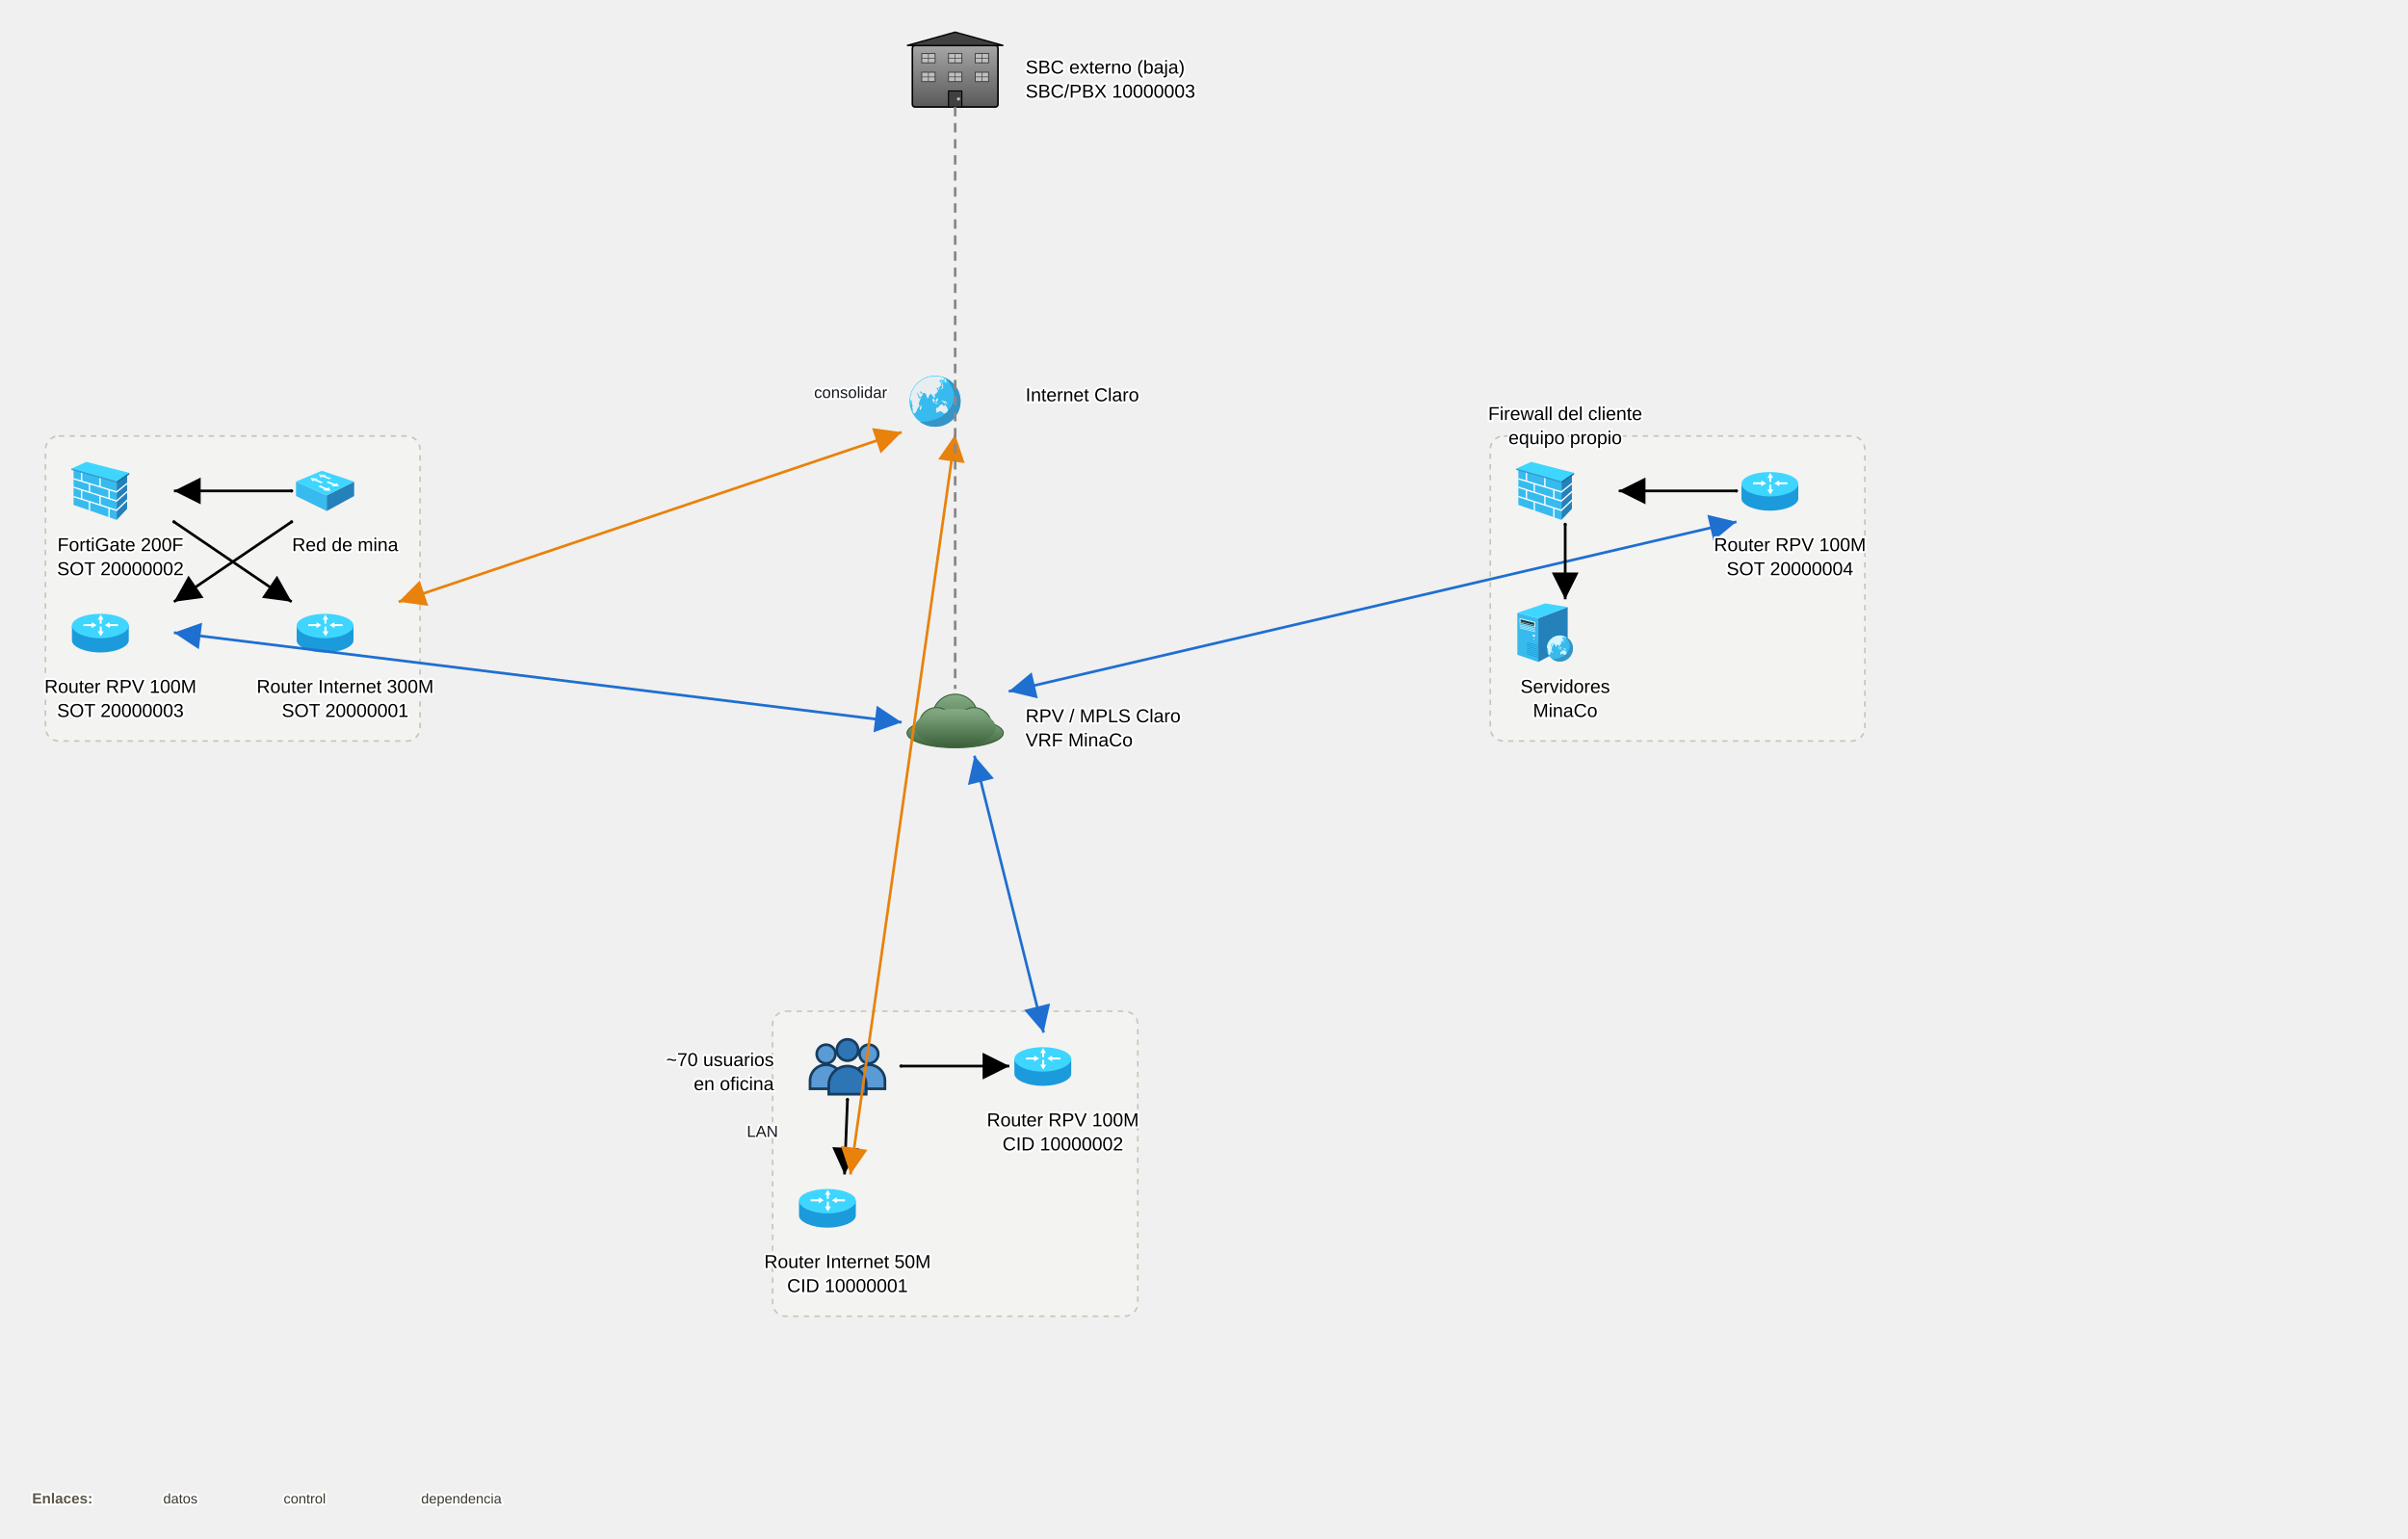
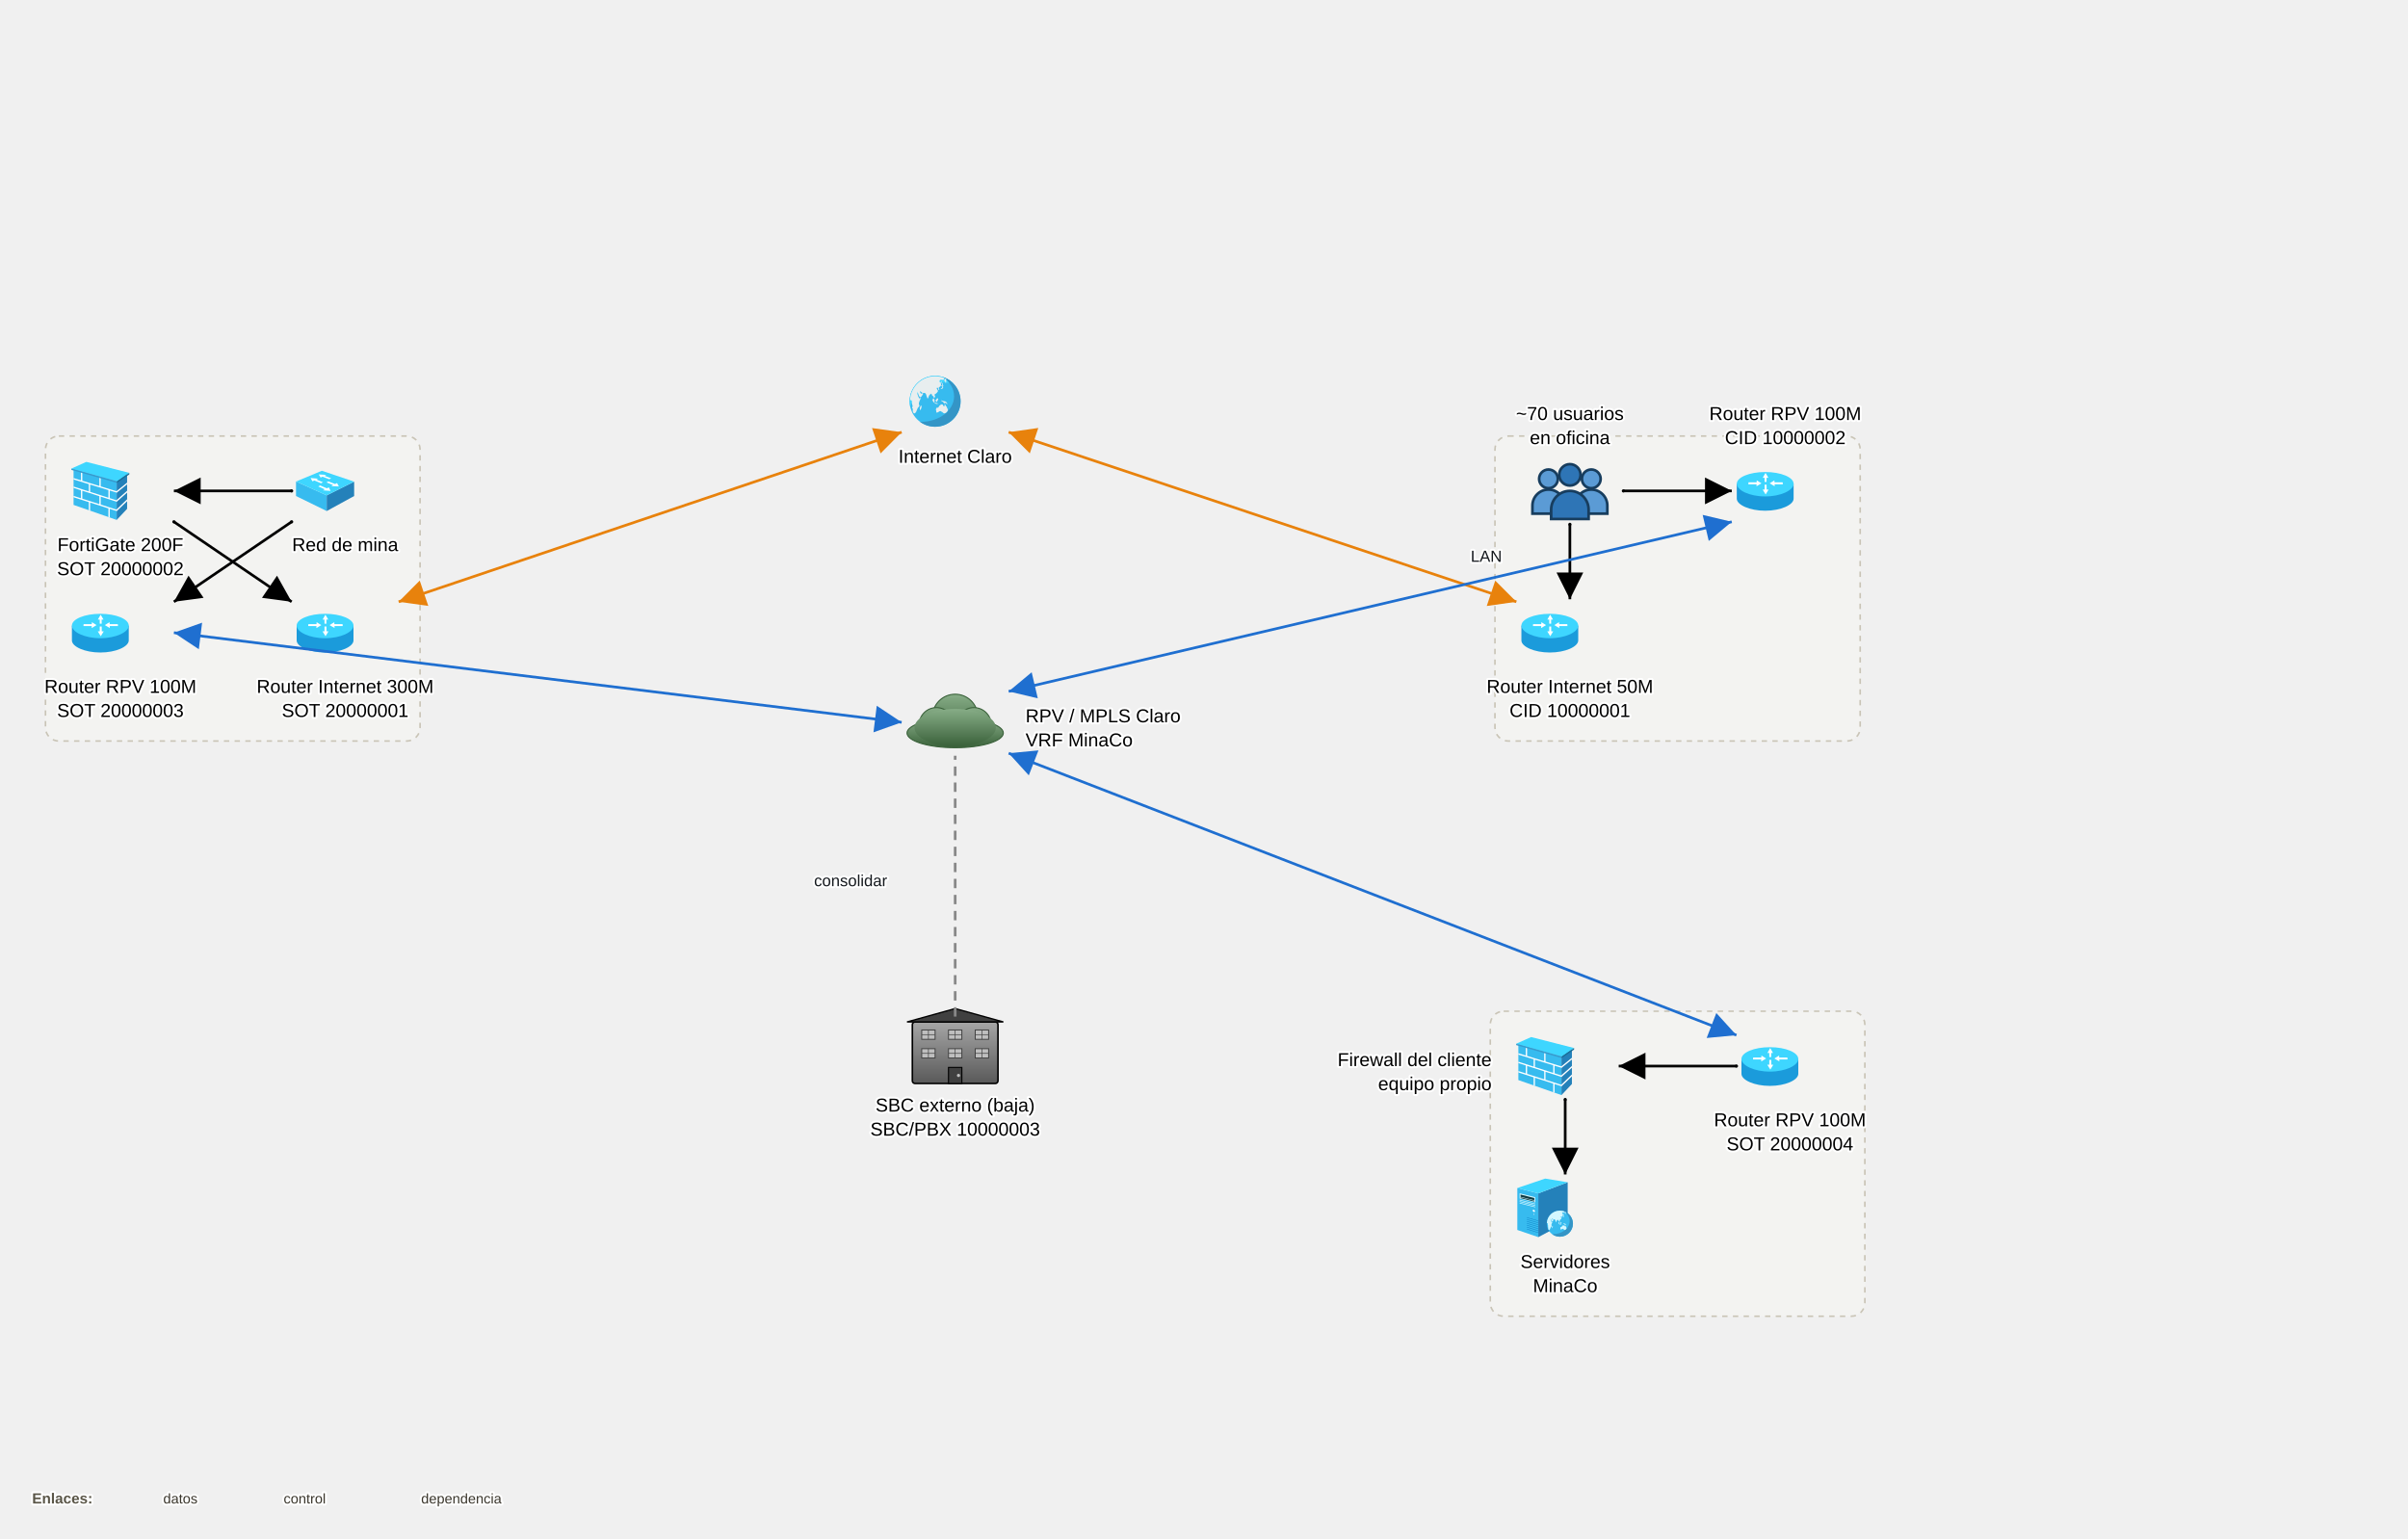
<svg xmlns="http://www.w3.org/2000/svg" baseProfile="full" height="1150" version="1.1" viewBox="0,0,1800,1150" width="1800">
  <defs>
    <style type="text/css">text{paint-order:stroke;stroke:#ffffff;stroke-width:3px;stroke-linejoin:round;stroke-linecap:round}</style>
    <filter height="140%" id="text-glow" width="140%" x="-20%" y="-20%">
      <feMerge>
        <feMergeNode in="SourceGraphic" />
      </feMerge>
    </filter>
    <marker id="arrow-end" markerHeight="10" markerWidth="10" orient="auto" refX="10" refY="5">
      <path d="M 0 0 L 10 5 L 0 10 z" fill="black" />
    </marker>
    <marker id="arrow-start" markerHeight="10" markerWidth="10" orient="auto" refX="0" refY="5">
      <path d="M 10 0 L 0 5 L 10 10 z" fill="black" />
    </marker>
    <marker id="circle-start" markerHeight="2.4" markerUnits="userSpaceOnUse" markerWidth="2.4" orient="auto" refX="1.2" refY="1.2">
      <circle cx="1.2" cy="1.2" fill="black" r="1.2" />
    </marker>
    <marker id="circle-end" markerHeight="2.4" markerUnits="userSpaceOnUse" markerWidth="2.4" orient="auto" refX="1.2" refY="1.2">
      <circle cx="1.2" cy="1.2" fill="black" r="1.2" />
    </marker>
    <marker id="arrow-end-c2" markerHeight="10" markerWidth="10" orient="auto" refX="10" refY="5">
      <path d="M 0 0 L 10 5 L 0 10 z" fill="#e8820c" />
    </marker>
    <marker id="arrow-start-c2" markerHeight="10" markerWidth="10" orient="auto" refX="0" refY="5">
      <path d="M 10 0 L 0 5 L 10 10 z" fill="#e8820c" />
    </marker>
    <marker id="circle-start-c2" markerHeight="2.4" markerUnits="userSpaceOnUse" markerWidth="2.4" orient="auto" refX="1.2" refY="1.2">
      <circle cx="1.2" cy="1.2" fill="#e8820c" r="1.2" />
    </marker>
    <marker id="circle-end-c2" markerHeight="2.4" markerUnits="userSpaceOnUse" markerWidth="2.4" orient="auto" refX="1.2" refY="1.2">
      <circle cx="1.2" cy="1.2" fill="#e8820c" r="1.2" />
    </marker>
    <marker id="arrow-end-c3" markerHeight="10" markerWidth="10" orient="auto" refX="10" refY="5">
      <path d="M 0 0 L 10 5 L 0 10 z" fill="#1f6fd0" />
    </marker>
    <marker id="arrow-start-c3" markerHeight="10" markerWidth="10" orient="auto" refX="0" refY="5">
      <path d="M 10 0 L 0 5 L 10 10 z" fill="#1f6fd0" />
    </marker>
    <marker id="circle-start-c3" markerHeight="2.4" markerUnits="userSpaceOnUse" markerWidth="2.4" orient="auto" refX="1.2" refY="1.2">
      <circle cx="1.2" cy="1.2" fill="#1f6fd0" r="1.2" />
    </marker>
    <marker id="circle-end-c3" markerHeight="2.4" markerUnits="userSpaceOnUse" markerWidth="2.4" orient="auto" refX="1.2" refY="1.2">
      <circle cx="1.2" cy="1.2" fill="#1f6fd0" r="1.2" />
    </marker>
    <marker id="arrow-end-c4" markerHeight="10" markerWidth="10" orient="auto" refX="10" refY="5">
      <path d="M 0 0 L 10 5 L 0 10 z" fill="#1f6fd0" />
    </marker>
    <marker id="arrow-start-c4" markerHeight="10" markerWidth="10" orient="auto" refX="0" refY="5">
      <path d="M 10 0 L 0 5 L 10 10 z" fill="#1f6fd0" />
    </marker>
    <marker id="circle-start-c4" markerHeight="2.4" markerUnits="userSpaceOnUse" markerWidth="2.4" orient="auto" refX="1.2" refY="1.2">
      <circle cx="1.2" cy="1.2" fill="#1f6fd0" r="1.2" />
    </marker>
    <marker id="circle-end-c4" markerHeight="2.4" markerUnits="userSpaceOnUse" markerWidth="2.4" orient="auto" refX="1.2" refY="1.2">
      <circle cx="1.2" cy="1.2" fill="#1f6fd0" r="1.2" />
    </marker>
    <marker id="arrow-end-c5" markerHeight="10" markerWidth="10" orient="auto" refX="10" refY="5">
      <path d="M 0 0 L 10 5 L 0 10 z" fill="#e8820c" />
    </marker>
    <marker id="arrow-start-c5" markerHeight="10" markerWidth="10" orient="auto" refX="0" refY="5">
      <path d="M 10 0 L 0 5 L 10 10 z" fill="#e8820c" />
    </marker>
    <marker id="circle-start-c5" markerHeight="2.4" markerUnits="userSpaceOnUse" markerWidth="2.4" orient="auto" refX="1.2" refY="1.2">
      <circle cx="1.2" cy="1.2" fill="#e8820c" r="1.2" />
    </marker>
    <marker id="circle-end-c5" markerHeight="2.4" markerUnits="userSpaceOnUse" markerWidth="2.4" orient="auto" refX="1.2" refY="1.2">
      <circle cx="1.2" cy="1.2" fill="#e8820c" r="1.2" />
    </marker>
    <marker id="arrow-end-c9" markerHeight="10" markerWidth="10" orient="auto" refX="10" refY="5">
      <path d="M 0 0 L 10 5 L 0 10 z" fill="#1f6fd0" />
    </marker>
    <marker id="arrow-start-c9" markerHeight="10" markerWidth="10" orient="auto" refX="0" refY="5">
      <path d="M 10 0 L 0 5 L 10 10 z" fill="#1f6fd0" />
    </marker>
    <marker id="circle-start-c9" markerHeight="2.4" markerUnits="userSpaceOnUse" markerWidth="2.4" orient="auto" refX="1.2" refY="1.2">
      <circle cx="1.2" cy="1.2" fill="#1f6fd0" r="1.2" />
    </marker>
    <marker id="circle-end-c9" markerHeight="2.4" markerUnits="userSpaceOnUse" markerWidth="2.4" orient="auto" refX="1.2" refY="1.2">
      <circle cx="1.2" cy="1.2" fill="#1f6fd0" r="1.2" />
    </marker>
    <marker id="arrow-end-c12" markerHeight="10" markerWidth="10" orient="auto" refX="10" refY="5">
      <path d="M 0 0 L 10 5 L 0 10 z" fill="#888888" />
    </marker>
    <marker id="arrow-start-c12" markerHeight="10" markerWidth="10" orient="auto" refX="0" refY="5">
      <path d="M 10 0 L 0 5 L 10 10 z" fill="#888888" />
    </marker>
    <marker id="circle-start-c12" markerHeight="2.4" markerUnits="userSpaceOnUse" markerWidth="2.4" orient="auto" refX="1.2" refY="1.2">
      <circle cx="1.2" cy="1.2" fill="#888888" r="1.2" />
    </marker>
    <marker id="circle-end-c12" markerHeight="2.4" markerUnits="userSpaceOnUse" markerWidth="2.4" orient="auto" refX="1.2" refY="1.2">
      <circle cx="1.2" cy="1.2" fill="#888888" r="1.2" />
    </marker>
    <linearGradient id="gradient-rpv_mpls" x1="0%" x2="0%" y1="0%" y2="100%">
      <stop offset="0%" stop-color="#87ad87" />
      <stop offset="100%" stop-color="#3a613a" />
    </linearGradient>
    <linearGradient id="gradient-spm" x1="0%" x2="0%" y1="0%" y2="100%">
      <stop offset="0%" stop-color="#a6a6a6" />
      <stop offset="100%" stop-color="#595959" />
    </linearGradient>
  </defs>
  <rect fill="#f7f6f2" fill-opacity="0.5" height="228.0" rx="10" ry="10" stroke="#c9c4b6" stroke-dasharray="4,4" stroke-width="1.2" width="280.0" x="34.0" y="326.0" />
-   <rect fill="#f7f6f2" fill-opacity="0.5" height="228.0" rx="10" ry="10" stroke="#c9c4b6" stroke-dasharray="4,4" stroke-width="1.2" width="280.0" x="1114.0" y="326.0" />
-   <rect fill="#f7f6f2" fill-opacity="0.5" height="228.0" rx="10" ry="10" stroke="#c9c4b6" stroke-dasharray="4,4" stroke-width="1.2" width="273.0" x="577.5" y="756.0" />
-   <g id="usuarios" transform="translate(593.5,772.0) scale(1.0)">
+   <rect fill="#f7f6f2" fill-opacity="0.5" height="228.0" rx="10" ry="10" stroke="#c9c4b6" stroke-dasharray="4,4" stroke-width="1.2" width="273.0" x="1117.5" y="326.0" />
+   <rect fill="#f7f6f2" fill-opacity="0.5" height="228.0" rx="10" ry="10" stroke="#c9c4b6" stroke-dasharray="4,4" stroke-width="1.2" width="280.0" x="1114.0" y="756.0" />
+   <g id="usuarios" transform="translate(1133.5,342.0) scale(1.0)">
    <circle cx="24" cy="16" r="7" fill="#5B9BD5" stroke="#173d5e" stroke-width="2" />
    <path d="M12 42 v-6 a12 12 0 0 1 24 0 v6 Z" fill="#5B9BD5" stroke="#173d5e" stroke-width="2" />
    <circle cx="56" cy="16" r="7" fill="#5B9BD5" stroke="#173d5e" stroke-width="2" />
    <path d="M44 42 v-6 a12 12 0 0 1 24 0 v6 Z" fill="#5B9BD5" stroke="#173d5e" stroke-width="2" />
    <circle cx="40" cy="13" r="8" fill="#2E75B6" stroke="#173d5e" stroke-width="2" />
    <path d="M26 46 v-7 a14 14 0 0 1 28 0 v7 Z" fill="#2E75B6" stroke="#173d5e" stroke-width="2" />
  </g>
-   <g id="rtr_inet" transform="translate(593.5,878.0) scale(0.04882812)">
-     <path d="M77 403.4v228.5c1.5 93.7 195.7 183.5 435 183.5s433.4-89.8 435-183.5V403.4H77z" fill="#1B9BDB" />
-     <path d="M947 402.7c0 99.4-194.8 194-435 194s-435-94.6-435-194 194.8-180 435-180 435 80.5 435 180z" fill="#3ED6FF" />
-     <path d="M474.1 311.4H503l0.1 63.2h29.5l-0.7-63.2h28.9l-43.7-75.1zM533 417.2h-29.9l0.1 73.9h-30.6l46.2 75.2 45.5-75.2h-30.6zM654.5 380.9l-1.4-30-72.1 45 76.4 45.1-1.4-30h126.2l-2.6-30.1zM381.1 380.9h-125l-2.3 30.1H380l-1.1 30 75.9-45.1-72.5-45z" fill="#FFFFFF" />
-   </g>
-   <g id="rtr_rpv" transform="translate(754.5,772.0) scale(0.04882812)">
+   <g id="rtr_inet" transform="translate(1133.5,448.0) scale(0.04882812)">
+     <path d="M77 403.4v228.5c1.5 93.7 195.7 183.5 435 183.5s433.4-89.8 435-183.5V403.4H77z" fill="#1B9BDB" />
+     <path d="M947 402.7c0 99.4-194.8 194-435 194s-435-94.6-435-194 194.8-180 435-180 435 80.5 435 180z" fill="#3ED6FF" />
+     <path d="M474.1 311.4H503l0.1 63.2h29.5l-0.7-63.2h28.9l-43.7-75.1zM533 417.2h-29.9l0.1 73.9h-30.6l46.2 75.2 45.5-75.2h-30.6zM654.5 380.9l-1.4-30-72.1 45 76.4 45.1-1.4-30h126.2l-2.6-30.1zM381.1 380.9h-125l-2.3 30.1H380l-1.1 30 75.9-45.1-72.5-45z" fill="#FFFFFF" />
+   </g>
+   <g id="rtr_rpv" transform="translate(1294.5,342.0) scale(0.04882812)">
    <path d="M77 403.4v228.5c1.5 93.7 195.7 183.5 435 183.5s433.4-89.8 435-183.5V403.4H77z" fill="#1B9BDB" />
    <path d="M947 402.7c0 99.4-194.8 194-435 194s-435-94.6-435-194 194.8-180 435-180 435 80.5 435 180z" fill="#3ED6FF" />
    <path d="M474.1 311.4H503l0.1 63.2h29.5l-0.7-63.2h28.9l-43.7-75.1zM533 417.2h-29.9l0.1 73.9h-30.6l46.2 75.2 45.5-75.2h-30.6zM654.5 380.9l-1.4-30-72.1 45 76.4 45.1-1.4-30h126.2l-2.6-30.1zM381.1 380.9h-125l-2.3 30.1H380l-1.1 30 75.9-45.1-72.5-45z" fill="#FFFFFF" />
  </g>
  <g id="internet" transform="translate(674.0,275.0) scale(0.04882812)">
    <path d="M512 512m-390 0a390 390 0 1 0 780 0 390 390 0 1 0-780 0Z" fill="#37BBEF" />
    <path d="M645.3 225.6c53.2 0 104.5 7.6 153.1 21.8C727.2 170.3 625.2 122 512 122c-215.4 0-390 174.6-390 390 0 27 2.7 53.3 8 78.8 74.6-212.7 277.1-365.2 515.3-365.2z" fill="#3ED6FF" />
    <path d="M632.4 141c104.4 71.7 170.2 176.7 170.2 293.6 0 216.2-225.1 391.5-502.8 391.5-6.5 0-13.1-0.1-19.5-0.3C345.1 873.7 425.2 902 512 902c215.4 0 390-174.6 390-390 0-173.4-113.1-320.3-269.6-371z" fill="#3495C6" />
    <path d="M638.5 523.6s-14.4-8.6-23.9-11.5c-9.6-2.9-4.8-17.2-4.8-17.2s5.7 8.6 22 11.5 43.1 6.7 50.7 16.3c7.7 9.6 8.6 15.3 12.4 19.1 3.8 3.8 6.7 13.4 6.7 13.4s-15.8-2.5-19.1-9.6c-3.3-7.1-6.7-18.2-9.6-15.3-2.9 2.9-1 13.4-11.5 13.4s-13.4-9.6-21-11.5-1.9-8.6-1.9-8.6z m-43-199l26.8-4.8 13.4-14.4-3.8-13.4 5.7-21-7.7-11.5s0-22-8.6-25.8-5.7-27.7-5.7-27.7l1-4.8-9.6 8.6 5.7 24.9 8.6 24.9 1 43.1-20.1 12.3-15.3 20.1 8.6-10.5z m20.1-48.8l-5.7-7.7-6.7 1-1.9 12.4 6.7 1 7.6-6.7z m75.5 330s-1-17.2-8.6-17.2-10.5-19.1-10.5-19.1l-15.3-16.3s0 23.9 1 27.7c1 3.8-10.5 9.6-13.4 7.7-2.9-1.9-13.4-18.2-13.4-18.2s4.3-9.1-1.9-8.6c-0.6 0-1 0.1-1.2 0.2-1.5-0.2-4.1-0.6-8.3-1.1l-19.8-2.4-2.2 8.1s-11.5 9.6-18.2 12.4c-6.7 2.9-14.4 30.6-23 30.6s-21 1-21 1-15.3 25.8-10.5 35.4c4.8 9.6 6.7 19.1 5.7 30.6s1 9.6 17.2 6.7c16.3-2.9 29.7-24.9 47.8-21 18.2 3.8 23.9 22 23.9 22l15.3-13.4s-1.9 9.6-4.8 10.5 2.9 1.9 6.7 8.6c3.8 6.7 24.8 16.2 51.7-9.6 26.9-25.7 17.2-47.8 17.2-47.8l-14.4-26.8z m-420-22.9c1.9-18.2-8.6-13.4-7.7-39.2 1-25.8 36.4-86.1 33.5-86.1-2.9 0-19.1 12.4-24.9 11.5-5.7-1-30.6-57.4-30.6-66 0-8.6-6.7-41.1-6.7-41.1s7.7 22 13.4 23 7.7 24.9 12.4 36.4 20.1 30.6 29.7 29.7c9.6-1 39.2-54.5 39.2-54.5l-16.3-9.6-17.1 10.3s-4.8-11.5-10.5-18.2c-5.7-6.7-4.8-23-1-23s8.1 11.1 27.7 23.9c19.6 12.8 37.3 0 41.1 2.9 3.8 2.9 19.1 15.3 20.1 23 1 7.7 20.1 60.3 23 64.1 2.9 3.8 14.4-13.4 19.1-35.4 4.8-22 27.7-32.5 35.4-38.3 7.7-5.7 6.7 6.7 11.5 18.2s17.2 18.2 23 23c5.7 4.8 1 20.1 10.5 20.1 9.6 0 17.2-16.3 17.2-16.3l-6.7-18.2c-6.7-18.2 2.9-20.1 11.5-23.9 8.6-3.8 23.9-18.2 34.4-34.4 10.5-16.3-8.6-31.6-14.4-45.9-5.7-14.4 6.7-13.4 13.4-14.4s13.4 37.3 13.4 37.3l12.4-6.7s-2.9-12.4-8.6-23.9 7.7-11.5 23.9-28.7c16.3-17.2 7-25.4 7.7-46.9S580 216.5 580 216.5s-4.8 7.7 1-19.1c5.7-26.8 45-11.5 54.5-12.4 7.5-0.8 16.9-19.3 20.5-27.2-44.7-18.3-93.7-28.4-145-28.4-204.4 0-371.4 160.2-382.1 362 4.7 2.5 10.8 5.2 17.7 6.5 15.3 2.9 8.6 26.8 9.6 39.2 1 12.4 3.8 25.8 9.6 38.3 5.7 12.4-1.9 20.1-4.8 28.7-2.9 8.6 3.8 22 9.6 22s-10.5 29.7 7.7 60.3 45-2.9 57.4-46.9c12.5-44.2 33.5-38.4 35.4-56.6zM518 499.6l7.7 15.3 16.3 7.7s5.7-23 15.3-34.4c9.6-11.5-5.7-22-12.4-23.9L518 499.6z m159.2-262.2c0.6 1.9 1.5 2.9 1.5 2.9s-0.6-1.1-1.5-2.9zM562.3 547.1c-5-1.5-13.1-3.8-25.2-7.2-30.6-8.6-23-5.7-33.5-12.4s-1-9.6 1-18.2c1.9-8.6-9.6-36.4-9.6-36.4l-11.5-9.6-2.9 17.2-12.4 3.8 15.3 36.4s25.8 22 42.1 29.7c9.7 4.5 25.5 0.6 36.7-3.3zM285.5 649.9s15.3-27.7 18.2-41.1c2.9-13.4-1.9-34.4-1.9-34.4s-20.1 15.3-16.3 17.2c3.8 1.9-5.7 10.5-7.7 25.8-1.9 15.2 7.7 32.5 7.7 32.5zM670.6 164c-8.4 10.3-19.7 25.1-19.7 30.5 0 8.6 13.4 8.6 14.4 15.3 0.7 5.2 8.6 21.1 11.9 27.7-0.8-2.5-1.2-6.5 1.5-11.4 4.8-8.6 5.7-28.7 1-37.3-2.3-4.1 0.6-11.5 4.2-18.3-4.4-2.3-8.8-4.5-13.3-6.5z m-99.5 379.7c2.7-1.1 4.3-1.9 4.3-1.9s-2.2 0.8-4.3 1.9z m-3.4 4.7c-2.8-1.1 0.3-3.2 3.4-4.8-2.3 1-5.3 2.2-8.8 3.4 7.7 2.4 8.3 2.6 5.4 1.4z" fill="#E8EEEF" />
  </g>
  <g id="rpv_mpls">
    <ellipse cx="714.0" cy="548.0" fill="url(#gradient-rpv_mpls)" rx="36.0" ry="11.0" stroke="#3a613a" stroke-width="0.8" />
    <circle cx="714.0" cy="536.0" fill="url(#gradient-rpv_mpls)" r="17.0" stroke="#3a613a" stroke-width="0.8" />
    <circle cx="700.0" cy="542.0" fill="url(#gradient-rpv_mpls)" r="13.0" stroke="#3a613a" stroke-width="0.8" />
    <circle cx="728.0" cy="542.0" fill="url(#gradient-rpv_mpls)" r="13.0" stroke="#3a613a" stroke-width="0.8" />
    <ellipse cx="714.0" cy="544.0" fill="url(#gradient-rpv_mpls)" rx="30.4" ry="14" stroke="none" />
  </g>
  <g id="camp_rtr_inet" transform="translate(218.0,448.0) scale(0.04882812)">
    <path d="M77 403.4v228.5c1.5 93.7 195.7 183.5 435 183.5s433.4-89.8 435-183.5V403.4H77z" fill="#1B9BDB" />
    <path d="M947 402.7c0 99.4-194.8 194-435 194s-435-94.6-435-194 194.8-180 435-180 435 80.5 435 180z" fill="#3ED6FF" />
    <path d="M474.1 311.4H503l0.1 63.2h29.5l-0.7-63.2h28.9l-43.7-75.1zM533 417.2h-29.9l0.1 73.9h-30.6l46.2 75.2 45.5-75.2h-30.6zM654.5 380.9l-1.4-30-72.1 45 76.4 45.1-1.4-30h126.2l-2.6-30.1zM381.1 380.9h-125l-2.3 30.1H380l-1.1 30 75.9-45.1-72.5-45z" fill="#FFFFFF" />
  </g>
  <g id="camp_fg" transform="translate(50.0,342.0) scale(0.04882812)">
    <path d="M762.1 956.3l-660-230v-552l660 192z" fill="#37BBEF" />
    <path d="M762.1 956.3l160-170v-550l-160 130z" fill="#2481BA" />
    <path d="M102.1 174.3l660 192 160-130L297.7 79.7z" fill="#3ED6FF" />
    <path d="M922.1 410.9v-25.7l-160 129.7v2.7l-244.3-74.8V309.1h-20v127.6l-262-80.2V222.2h-20v128.1l-113.7-34.8v20.9L335.8 408v112l-233.7-74.9v21l113.7 36.4v121.9L102.1 588v21l233.7 74.9v123.9l20 7V690.3l280 89.7v132.3l20 7V786.4l106.3 34.1v2.3l160-153.8v-28.6l-160 153.8v5.3l-244.3-78.3V599.3l244.3 78.3v1.4l160-141.8v-27.1l-160 141.8v4.8l-106.3-34.1V505.9l106.3 32.5v2.1l160-129.6zM497.8 714.8l-262-84V509l262 84v121.8z m138-98.6l-280-89.7V414.1l280 85.7v116.4z" fill="#FFFFFF" />
    <path d="M70.1 169.3l695.6 195.6 189.6-129.2-657.6-168z" fill="#3ED6FF" />
    <path d="M68.7 190.7v-21.4l697 195.6v24.8z" fill="#369BCE" />
    <path d="M955.3 235.7v23.8L765.7 389.7v-24.8z" fill="#1A6D96" />
  </g>
  <g id="camp_rtr_rpv" transform="translate(50.0,448.0) scale(0.04882812)">
    <path d="M77 403.4v228.5c1.5 93.7 195.7 183.5 435 183.5s433.4-89.8 435-183.5V403.4H77z" fill="#1B9BDB" />
    <path d="M947 402.7c0 99.4-194.8 194-435 194s-435-94.6-435-194 194.8-180 435-180 435 80.5 435 180z" fill="#3ED6FF" />
    <path d="M474.1 311.4H503l0.1 63.2h29.5l-0.7-63.2h28.9l-43.7-75.1zM533 417.2h-29.9l0.1 73.9h-30.6l46.2 75.2 45.5-75.2h-30.6zM654.5 380.9l-1.4-30-72.1 45 76.4 45.1-1.4-30h126.2l-2.6-30.1zM381.1 380.9h-125l-2.3 30.1H380l-1.1 30 75.9-45.1-72.5-45z" fill="#FFFFFF" />
  </g>
  <g id="camp_red" transform="translate(218.0,342.0) scale(0.04882812)">
    <path d="M537 820.3l-470-230v-222l470 212z" fill="#37BBEF" />
    <path d="M537 820.3l420-230v-220l-420 210z" fill="#2481BA" />
    <path d="M67 368.3l470 212 420-210-494.4-166.6z" fill="#3ED6FF" />
    <path d="M532 266.7l-117.1-7.1 28.7 48 29.5-13.6 102.7 39.2 29.6-14.4-102.9-38.4zM406.8 324.6L290.2 315l28.3 50.4 29.4-13.6L450 394.5l29.6-14.4-102.2-41.9zM605.8 438.1l117.4 5.8-28-52.2-29.8 15.5-102.5-40.5-29.6 14.7 102.3 41.2zM538.8 472.9L437 429l-29.7 14.7 101.8 44.6-29.8 15.5 116.9 8.2-27.6-54.6z" fill="#FFFFFF" />
  </g>
-   <g id="cir_rtr" transform="translate(1298.0,342.0) scale(0.04882812)">
-     <path d="M77 403.4v228.5c1.5 93.7 195.7 183.5 435 183.5s433.4-89.8 435-183.5V403.4H77z" fill="#1B9BDB" />
-     <path d="M947 402.7c0 99.4-194.8 194-435 194s-435-94.6-435-194 194.8-180 435-180 435 80.5 435 180z" fill="#3ED6FF" />
-     <path d="M474.1 311.4H503l0.1 63.2h29.5l-0.7-63.2h28.9l-43.7-75.1zM533 417.2h-29.9l0.1 73.9h-30.6l46.2 75.2 45.5-75.2h-30.6zM654.5 380.9l-1.4-30-72.1 45 76.4 45.1-1.4-30h126.2l-2.6-30.1zM381.1 380.9h-125l-2.3 30.1H380l-1.1 30 75.9-45.1-72.5-45z" fill="#FFFFFF" />
-   </g>
-   <g id="cir_fw" transform="translate(1130.0,342.0) scale(0.04882812)">
+   <g id="cir_rtr" transform="translate(1298.0,772.0) scale(0.04882812)">
+     <path d="M77 403.4v228.5c1.5 93.7 195.7 183.5 435 183.5s433.4-89.8 435-183.5V403.4H77z" fill="#1B9BDB" />
+     <path d="M947 402.7c0 99.4-194.8 194-435 194s-435-94.6-435-194 194.8-180 435-180 435 80.5 435 180z" fill="#3ED6FF" />
+     <path d="M474.1 311.4H503l0.1 63.2h29.5l-0.7-63.2h28.9l-43.7-75.1zM533 417.2h-29.9l0.1 73.9h-30.6l46.2 75.2 45.5-75.2h-30.6zM654.5 380.9l-1.4-30-72.1 45 76.4 45.1-1.4-30h126.2l-2.6-30.1zM381.1 380.9h-125l-2.3 30.1H380l-1.1 30 75.9-45.1-72.5-45z" fill="#FFFFFF" />
+   </g>
+   <g id="cir_fw" transform="translate(1130.0,772.0) scale(0.04882812)">
    <path d="M762.1 956.3l-660-230v-552l660 192z" fill="#37BBEF" />
    <path d="M762.1 956.3l160-170v-550l-160 130z" fill="#2481BA" />
    <path d="M102.1 174.3l660 192 160-130L297.7 79.7z" fill="#3ED6FF" />
    <path d="M922.1 410.9v-25.7l-160 129.7v2.7l-244.3-74.8V309.1h-20v127.6l-262-80.2V222.2h-20v128.1l-113.7-34.8v20.9L335.8 408v112l-233.7-74.9v21l113.7 36.4v121.9L102.1 588v21l233.7 74.9v123.9l20 7V690.3l280 89.7v132.3l20 7V786.4l106.3 34.1v2.3l160-153.8v-28.6l-160 153.8v5.3l-244.3-78.3V599.3l244.3 78.3v1.4l160-141.8v-27.1l-160 141.8v4.8l-106.3-34.1V505.9l106.3 32.5v2.1l160-129.6zM497.8 714.8l-262-84V509l262 84v121.8z m138-98.6l-280-89.7V414.1l280 85.7v116.4z" fill="#FFFFFF" />
    <path d="M70.1 169.3l695.6 195.6 189.6-129.2-657.6-168z" fill="#3ED6FF" />
    <path d="M68.7 190.7v-21.4l697 195.6v24.8z" fill="#369BCE" />
    <path d="M955.3 235.7v23.8L765.7 389.7v-24.8z" fill="#1A6D96" />
  </g>
-   <g id="cir_srv" transform="translate(1130.0,448.0) scale(0.04882812)">
+   <g id="cir_srv" transform="translate(1130.0,878.0) scale(0.04882812)">
    <path d="M407.3 960.3l-321-110v-642l321 82z" fill="#37BBEF" />
    <path d="M407.3 960.3l450-240v-600l-450 170z" fill="#2481BA" />
    <path d="M86.3 208.3l321 82 450-170-344.4-56.6z" fill="#3ED6FF" />
    <path d="M360.1 348.9v80l-239-60v-80l239 60z m-239 48.3l239 60v-10l-239-60v10z m0 23l239 60v-10l-239-60v10z m0 23l239 60v-10l-239-60v10z" fill="#D4F7FF" />
    <path d="M135.5 308.4v34l210.2 53v-34zM135.5 363.4l210.2 53v-13.3l-210.2-53z" fill="#113B42" />
    <path d="M407.3 894.1v-5.2l-174.4-55.3-1.3 4.8zM231.6 809.3L407.3 864v-5.3l-174.4-54.3zM231.6 780.1l175.7 53.7v-5.2l-174.4-53.4zM407.3 707.9l-174.4-49.3-1.3 4.8 175.7 49.7zM231.6 692.6l175.7 50.7v-5.2l-174.4-50.4zM231.6 750.9l175.7 52.7v-5.2l-174.4-52.3zM231.6 721.8l175.7 51.7v-5.3l-174.4-51.3z" fill="#0071BC" />
    <path d="M339.3 540.8c-9.4-3.4-17 1.6-17 11.2s7.6 20.1 17 23.2 17-1.9 17-11.2-7.6-19.8-17-23.2zM339.3 603.6c-3.9-1.2-7 1-7 4.9s3.1 8.1 7 9.3 7-1 7-4.9c0-3.9-3.2-8-7-9.3z" fill="#FFFFFF" />
    <path d="M737.7 753.9m-200 0a200 200 0 1 0 400 0 200 200 0 1 0-400 0Z" fill="#37BBEF" />
    <path d="M799.5 563.7c53.5 36.8 87.3 90.6 87.3 150.6 0 110.9-115.4 200.8-257.8 200.8-3.4 0-6.7-0.1-10-0.2 33.2 24.6 74.3 39.1 118.8 39.1 110.5 0 200-89.5 200-200-0.1-89-58.1-164.3-138.3-190.3z" fill="#3495C6" />
    <path d="M804.3 760s-7.5-4.5-12.5-6-2.5-9-2.5-9 3 4.5 11.5 6 22.5 3.5 26.5 8.5 4.5 8 6.5 10 3.5 7 3.5 7-8.3-1.3-10-5c-1.7-3.7-3.5-9.5-5-8s-0.5 7-6 7-7-5-11-6-1-4.5-1-4.5z m-22.5-104l14-2.5 7-7.5-2-7 3-11-4-6s0-11.5-4.5-13.5-3-14.5-3-14.5l0.5-2.5-5 4.5 3 13 4.5 13 0.5 22.5-10.5 6.5-8 10.5 4.5-5.5z m10.5-25.5l-3-4-3.5 0.5-1 6.5 3.5 0.5 4-3.5zM831.8 803s-0.5-9-4.5-9-5.5-10-5.5-10l-8-8.5s0 12.5 0.5 14.5-5.5 5-7 4-7-9.5-7-9.5 2.2-4.8-1-4.5c-0.3 0-0.5 0.1-0.7 0.1-0.8-0.1-2.1-0.3-4.3-0.6l-10.4-1.3-1.1 4.3s-6 5-9.5 6.5-7.5 16-12 16-11 0.5-11 0.5-8 13.5-5.5 18.5 3.5 10 3 16 0.5 5 9 3.5 15.5-13 25-11 12.5 11.5 12.5 11.5l8-7s-1 5-2.5 5.5 1.5 1 3.5 4.5 12.9 8.4 27-5 9-25 9-25l-7.5-14z m-219.5-12c1-9.5-4.5-7-4-20.5s19-45 17.5-45-10 6.5-13 6-16-30-16-34.5-3.5-21.5-3.5-21.5 4 11.5 7 12 4 13 6.5 19 10.5 16 15.5 15.5 20.5-28.5 20.5-28.5l-8.5-5-9 5.5s-2.5-6-5.5-9.5-2.5-12-0.5-12 4.3 5.8 14.5 12.5 19.5 0 21.5 1.5 10 8 10.5 12 10.5 31.5 12 33.5 7.5-7 10-18.5 14.5-17 18.5-20 3.5 3.5 6 9.5 9 9.5 12 12 0.5 10.5 5.5 10.5 9-8.5 9-8.5l-3.5-9.5c-3.5-9.5 1.5-10.5 6-12.5s12.5-9.5 18-18-4.5-16.5-7.5-24 3.5-7 7-7.5 7 19.5 7 19.5l6.5-3.5s-1.5-6.5-4.5-12.5 4-6 12.5-15 3.6-13.3 4-24.5-10.5-10-10.5-10-2.5 4 0.5-10 23.5-6 28.5-6.5c3.9-0.4 8.8-10.1 10.7-14.2-23.4-9.6-48.9-14.9-75.8-14.9-106.8 0-194.1 83.7-199.7 189.2 2.4 1.3 5.6 2.7 9.3 3.4 8 1.5 4.5 14 5 20.5s2 13.5 5 20-1 10.5-2.5 15 2 11.5 5 11.5-5.5 15.5 4 31.5 23.5-1.5 30-24.5 17.5-20 18.5-29.5z m129-43.5l4 8 8.5 4s3-12 8-18-3-11.5-6.5-12.5l-14 18.5z m83.2-137c0.3 1 0.8 1.5 0.8 1.5s-0.3-0.6-0.8-1.5z m-60.1 161.8c-2.6-0.8-6.8-2-13.2-3.8-16-4.5-12-3-17.5-6.5s-0.5-5 0.5-9.5-5-19-5-19l-6-5-1.5 9-6.5 2 8 19s13.5 11.5 22 15.5c5.1 2.4 13.4 0.3 19.2-1.7zM619.8 826s8-14.5 9.5-21.5-1-18-1-18-10.5 8-8.5 9-3 5.5-4 13.5 4 17 4 17z m201.3-253.9c-4.4 5.4-10.3 13.1-10.3 15.9 0 4.5 7 4.5 7.5 8 0.4 2.7 4.5 11 6.2 14.5-0.4-1.3-0.6-3.4 0.8-6 2.5-4.5 3-15 0.5-19.5-1.2-2.1 0.3-6 2.2-9.6l-6.9-3.3zM769 770.5c1.4-0.6 2.2-1 2.2-1s-1 0.4-2.2 1z m-1.7 2.5c-1.5-0.6 0.2-1.7 1.8-2.5-1.2 0.5-2.8 1.1-4.6 1.8 4 1.2 4.3 1.3 2.8 0.7z" fill="#D4F7FF" />
  </g>
  <g id="spm">
-     <rect fill="url(#gradient-spm)" height="46" rx="2" ry="2" stroke="black" stroke-width="1.2" width="64" x="682.0" y="34.0" />
-     <polygon fill="#404040" points="678.0,34.0 714.0,24.0 750.0,34.0" stroke="black" stroke-width="1.0" />
-     <rect fill="#bfbfbf" height="7" stroke="#404040" stroke-width="0.7" width="10" x="689.0" y="40.0" />
-     <line stroke="#404040" stroke-width="0.5" x1="694.0" x2="694.0" y1="40.0" y2="47.0" />
-     <line stroke="#404040" stroke-width="0.5" x1="689.0" x2="699.0" y1="43.5" y2="43.5" />
-     <rect fill="#bfbfbf" height="7" stroke="#404040" stroke-width="0.7" width="10" x="709.0" y="40.0" />
-     <line stroke="#404040" stroke-width="0.5" x1="714.0" x2="714.0" y1="40.0" y2="47.0" />
-     <line stroke="#404040" stroke-width="0.5" x1="709.0" x2="719.0" y1="43.5" y2="43.5" />
-     <rect fill="#bfbfbf" height="7" stroke="#404040" stroke-width="0.7" width="10" x="729.0" y="40.0" />
-     <line stroke="#404040" stroke-width="0.5" x1="734.0" x2="734.0" y1="40.0" y2="47.0" />
-     <line stroke="#404040" stroke-width="0.5" x1="729.0" x2="739.0" y1="43.5" y2="43.5" />
-     <rect fill="#bfbfbf" height="7" stroke="#404040" stroke-width="0.7" width="10" x="689.0" y="54.0" />
-     <line stroke="#404040" stroke-width="0.5" x1="694.0" x2="694.0" y1="54.0" y2="61.0" />
-     <line stroke="#404040" stroke-width="0.5" x1="689.0" x2="699.0" y1="57.5" y2="57.5" />
-     <rect fill="#bfbfbf" height="7" stroke="#404040" stroke-width="0.7" width="10" x="709.0" y="54.0" />
-     <line stroke="#404040" stroke-width="0.5" x1="714.0" x2="714.0" y1="54.0" y2="61.0" />
-     <line stroke="#404040" stroke-width="0.5" x1="709.0" x2="719.0" y1="57.5" y2="57.5" />
-     <rect fill="#bfbfbf" height="7" stroke="#404040" stroke-width="0.7" width="10" x="729.0" y="54.0" />
-     <line stroke="#404040" stroke-width="0.5" x1="734.0" x2="734.0" y1="54.0" y2="61.0" />
-     <line stroke="#404040" stroke-width="0.5" x1="729.0" x2="739.0" y1="57.5" y2="57.5" />
-     <rect fill="#404040" height="12" stroke="black" stroke-width="0.8" width="10" x="709.0" y="68.0" />
-     <circle cx="716.5" cy="74.0" fill="#bfbfbf" r="1.2" />
-   </g>
-   <line marker-end="url(#arrow-end)" marker-start="url(#circle-start)" stroke="black" stroke-width="2" x1="633.5" x2="631.3" y1="822.0" y2="878.0" />
-   <line marker-end="url(#arrow-end)" marker-start="url(#circle-start)" stroke="black" stroke-width="2" x1="673.5" x2="754.5" y1="797.0" y2="797.0" />
-   <line marker-end="url(#arrow-end-c2)" marker-start="url(#arrow-start-c2)" stroke="#e8820c" stroke-width="2" x1="635.7" x2="714.0" y1="878.0" y2="325.0" />
-   <line marker-end="url(#arrow-end-c3)" marker-start="url(#arrow-start-c3)" stroke="#1f6fd0" stroke-width="2" x1="780.1" x2="728.4" y1="772.0" y2="565.0" />
+     <rect fill="url(#gradient-spm)" height="46" rx="2" ry="2" stroke="black" stroke-width="1.2" width="64" x="682.0" y="764.0" />
+     <polygon fill="#404040" points="678.0,764.0 714.0,754.0 750.0,764.0" stroke="black" stroke-width="1.0" />
+     <rect fill="#bfbfbf" height="7" stroke="#404040" stroke-width="0.7" width="10" x="689.0" y="770.0" />
+     <line stroke="#404040" stroke-width="0.5" x1="694.0" x2="694.0" y1="770.0" y2="777.0" />
+     <line stroke="#404040" stroke-width="0.5" x1="689.0" x2="699.0" y1="773.5" y2="773.5" />
+     <rect fill="#bfbfbf" height="7" stroke="#404040" stroke-width="0.7" width="10" x="709.0" y="770.0" />
+     <line stroke="#404040" stroke-width="0.5" x1="714.0" x2="714.0" y1="770.0" y2="777.0" />
+     <line stroke="#404040" stroke-width="0.5" x1="709.0" x2="719.0" y1="773.5" y2="773.5" />
+     <rect fill="#bfbfbf" height="7" stroke="#404040" stroke-width="0.7" width="10" x="729.0" y="770.0" />
+     <line stroke="#404040" stroke-width="0.5" x1="734.0" x2="734.0" y1="770.0" y2="777.0" />
+     <line stroke="#404040" stroke-width="0.5" x1="729.0" x2="739.0" y1="773.5" y2="773.5" />
+     <rect fill="#bfbfbf" height="7" stroke="#404040" stroke-width="0.7" width="10" x="689.0" y="784.0" />
+     <line stroke="#404040" stroke-width="0.5" x1="694.0" x2="694.0" y1="784.0" y2="791.0" />
+     <line stroke="#404040" stroke-width="0.5" x1="689.0" x2="699.0" y1="787.5" y2="787.5" />
+     <rect fill="#bfbfbf" height="7" stroke="#404040" stroke-width="0.7" width="10" x="709.0" y="784.0" />
+     <line stroke="#404040" stroke-width="0.5" x1="714.0" x2="714.0" y1="784.0" y2="791.0" />
+     <line stroke="#404040" stroke-width="0.5" x1="709.0" x2="719.0" y1="787.5" y2="787.5" />
+     <rect fill="#bfbfbf" height="7" stroke="#404040" stroke-width="0.7" width="10" x="729.0" y="784.0" />
+     <line stroke="#404040" stroke-width="0.5" x1="734.0" x2="734.0" y1="784.0" y2="791.0" />
+     <line stroke="#404040" stroke-width="0.5" x1="729.0" x2="739.0" y1="787.5" y2="787.5" />
+     <rect fill="#404040" height="12" stroke="black" stroke-width="0.8" width="10" x="709.0" y="798.0" />
+     <circle cx="716.5" cy="804.0" fill="#bfbfbf" r="1.2" />
+   </g>
+   <line marker-end="url(#arrow-end)" marker-start="url(#circle-start)" stroke="black" stroke-width="2" x1="1173.5" x2="1173.5" y1="392.0" y2="448.0" />
+   <line marker-end="url(#arrow-end)" marker-start="url(#circle-start)" stroke="black" stroke-width="2" x1="1213.5" x2="1294.5" y1="367.0" y2="367.0" />
+   <line marker-end="url(#arrow-end-c2)" marker-start="url(#arrow-start-c2)" stroke="#e8820c" stroke-width="2" x1="1133.5" x2="754.0" y1="449.9" y2="323.1" />
+   <line marker-end="url(#arrow-end-c3)" marker-start="url(#arrow-start-c3)" stroke="#1f6fd0" stroke-width="2" x1="1294.5" x2="754.0" y1="390.1" y2="516.9" />
  <line marker-end="url(#arrow-end-c4)" marker-start="url(#arrow-start-c4)" stroke="#1f6fd0" stroke-width="2" x1="674.0" x2="130.0" y1="540.0" y2="473.0" />
  <line marker-end="url(#arrow-end-c5)" marker-start="url(#arrow-start-c5)" stroke="#e8820c" stroke-width="2" x1="674.0" x2="298.0" y1="323.1" y2="449.9" />
  <line marker-end="url(#arrow-end)" marker-start="url(#circle-start)" stroke="black" stroke-width="2" x1="218.0" x2="130.0" y1="367.0" y2="367.0" />
  <line marker-end="url(#arrow-end)" marker-start="url(#circle-start)" stroke="black" stroke-width="2" x1="130.0" x2="218.0" y1="390.1" y2="449.9" />
  <line marker-end="url(#arrow-end)" marker-start="url(#circle-start)" stroke="black" stroke-width="2" x1="218.0" x2="130.0" y1="390.1" y2="449.9" />
-   <line marker-end="url(#arrow-end-c9)" marker-start="url(#arrow-start-c9)" stroke="#1f6fd0" stroke-width="2" x1="754.0" x2="1298.0" y1="516.9" y2="390.1" />
-   <line marker-end="url(#arrow-end)" marker-start="url(#circle-start)" stroke="black" stroke-width="2" x1="1298.0" x2="1210.0" y1="367.0" y2="367.0" />
-   <line marker-end="url(#arrow-end)" marker-start="url(#circle-start)" stroke="black" stroke-width="2" x1="1170.0" x2="1170.0" y1="392.0" y2="448.0" />
-   <line stroke="#888888" stroke-dasharray="7,5" stroke-width="2" x1="714.0" x2="714.0" y1="80.0" y2="515.0" />
-   <text fill="black" font-family="Arial, sans-serif" font-size="14px" text-anchor="end" x="578.5" y="797.0">~70 usuarios</text>
-   <text fill="black" font-family="Arial, sans-serif" font-size="14px" text-anchor="end" x="578.5" y="815.0">en oficina</text>
-   <text fill="black" font-family="Arial, sans-serif" font-size="14px" text-anchor="middle" x="633.5" y="948.0">Router Internet 50M</text>
-   <text fill="black" font-family="Arial, sans-serif" font-size="14px" text-anchor="middle" x="633.5" y="966.0">CID 10000001</text>
-   <text fill="black" font-family="Arial, sans-serif" font-size="14px" text-anchor="middle" x="794.5" y="842.0">Router RPV 100M</text>
-   <text fill="black" font-family="Arial, sans-serif" font-size="14px" text-anchor="middle" x="794.5" y="860.0">CID 10000002</text>
-   <text fill="black" filter="url(#text-glow)" font-family="Arial, sans-serif" font-size="14px" text-anchor="start" x="766.6" y="300.0">Internet Claro</text>
+   <line marker-end="url(#arrow-end-c9)" marker-start="url(#arrow-start-c9)" stroke="#1f6fd0" stroke-width="2" x1="754.0" x2="1298.0" y1="563.1" y2="773.9" />
+   <line marker-end="url(#arrow-end)" marker-start="url(#circle-start)" stroke="black" stroke-width="2" x1="1298.0" x2="1210.0" y1="797.0" y2="797.0" />
+   <line marker-end="url(#arrow-end)" marker-start="url(#circle-start)" stroke="black" stroke-width="2" x1="1170.0" x2="1170.0" y1="822.0" y2="878.0" />
+   <line stroke="#888888" stroke-dasharray="7,5" stroke-width="2" x1="714.0" x2="714.0" y1="760.0" y2="565.0" />
+   <text fill="black" font-family="Arial, sans-serif" font-size="14px" text-anchor="middle" x="1173.5" y="314.0">~70 usuarios</text>
+   <text fill="black" font-family="Arial, sans-serif" font-size="14px" text-anchor="middle" x="1173.5" y="332.0">en oficina</text>
+   <text fill="black" font-family="Arial, sans-serif" font-size="14px" text-anchor="middle" x="1173.5" y="518.0">Router Internet 50M</text>
+   <text fill="black" font-family="Arial, sans-serif" font-size="14px" text-anchor="middle" x="1173.5" y="536.0">CID 10000001</text>
+   <text fill="black" font-family="Arial, sans-serif" font-size="14px" text-anchor="middle" x="1334.5" y="314.0">Router RPV 100M</text>
+   <text fill="black" font-family="Arial, sans-serif" font-size="14px" text-anchor="middle" x="1334.5" y="332.0">CID 10000002</text>
+   <text fill="black" filter="url(#text-glow)" font-family="Arial, sans-serif" font-size="14px" text-anchor="middle" x="714.0" y="346.0">Internet Claro</text>
  <text fill="black" filter="url(#text-glow)" font-family="Arial, sans-serif" font-size="14px" text-anchor="start" x="766.6" y="540.0">RPV / MPLS Claro</text>
  <text fill="black" filter="url(#text-glow)" font-family="Arial, sans-serif" font-size="14px" text-anchor="start" x="766.6" y="558.0">VRF MinaCo</text>
  <text fill="black" font-family="Arial, sans-serif" font-size="14px" text-anchor="middle" x="258.0" y="518.0">Router Internet 300M</text>
  <text fill="black" font-family="Arial, sans-serif" font-size="14px" text-anchor="middle" x="258.0" y="536.0">SOT 20000001</text>
  <text fill="black" font-family="Arial, sans-serif" font-size="14px" text-anchor="middle" x="90.0" y="412.0">FortiGate 200F</text>
  <text fill="black" font-family="Arial, sans-serif" font-size="14px" text-anchor="middle" x="90.0" y="430.0">SOT 20000002</text>
  <text fill="black" font-family="Arial, sans-serif" font-size="14px" text-anchor="middle" x="90.0" y="518.0">Router RPV 100M</text>
  <text fill="black" font-family="Arial, sans-serif" font-size="14px" text-anchor="middle" x="90.0" y="536.0">SOT 20000003</text>
  <text fill="black" font-family="Arial, sans-serif" font-size="14px" text-anchor="middle" x="258.0" y="412.0">Red de mina</text>
-   <text fill="black" font-family="Arial, sans-serif" font-size="14px" text-anchor="middle" x="1338.0" y="412.0">Router RPV 100M</text>
-   <text fill="black" font-family="Arial, sans-serif" font-size="14px" text-anchor="middle" x="1338.0" y="430.0">SOT 20000004</text>
-   <text fill="black" font-family="Arial, sans-serif" font-size="14px" text-anchor="middle" x="1170.0" y="314.0">Firewall del cliente</text>
-   <text fill="black" font-family="Arial, sans-serif" font-size="14px" text-anchor="middle" x="1170.0" y="332.0">equipo propio</text>
-   <text fill="black" font-family="Arial, sans-serif" font-size="14px" text-anchor="middle" x="1170.0" y="518.0">Servidores</text>
-   <text fill="black" font-family="Arial, sans-serif" font-size="14px" text-anchor="middle" x="1170.0" y="536.0">MinaCo</text>
-   <text fill="black" filter="url(#text-glow)" font-family="Arial, sans-serif" font-size="14px" text-anchor="start" x="766.6" y="55.0">SBC externo (baja)</text>
-   <text fill="black" filter="url(#text-glow)" font-family="Arial, sans-serif" font-size="14px" text-anchor="start" x="766.6" y="73.0">SBC/PBX 10000003</text>
-   <text fill="#14181d" font-family="Arial, sans-serif" font-size="12px" text-anchor="end" x="581.6" y="850.0">LAN</text>
-   <text fill="#14181d" font-family="Arial, sans-serif" font-size="12px" text-anchor="end" x="663.2" y="297.5">consolidar</text>
+   <text fill="black" font-family="Arial, sans-serif" font-size="14px" text-anchor="middle" x="1338.0" y="842.0">Router RPV 100M</text>
+   <text fill="black" font-family="Arial, sans-serif" font-size="14px" text-anchor="middle" x="1338.0" y="860.0">SOT 20000004</text>
+   <text fill="black" font-family="Arial, sans-serif" font-size="14px" text-anchor="end" x="1115.0" y="797.0">Firewall del cliente</text>
+   <text fill="black" font-family="Arial, sans-serif" font-size="14px" text-anchor="end" x="1115.0" y="815.0">equipo propio</text>
+   <text fill="black" font-family="Arial, sans-serif" font-size="14px" text-anchor="middle" x="1170.0" y="948.0">Servidores</text>
+   <text fill="black" font-family="Arial, sans-serif" font-size="14px" text-anchor="middle" x="1170.0" y="966.0">MinaCo</text>
+   <text fill="black" filter="url(#text-glow)" font-family="Arial, sans-serif" font-size="14px" text-anchor="middle" x="714.0" y="831.0">SBC externo (baja)</text>
+   <text fill="black" filter="url(#text-glow)" font-family="Arial, sans-serif" font-size="14px" text-anchor="middle" x="714.0" y="849.0">SBC/PBX 10000003</text>
+   <text fill="#14181d" font-family="Arial, sans-serif" font-size="12px" text-anchor="end" x="1122.7" y="420.0">LAN</text>
+   <text fill="#14181d" font-family="Arial, sans-serif" font-size="12px" text-anchor="end" x="663.2" y="662.5">consolidar</text>
  <text fill="#5a5648" font-family="Arial, sans-serif" font-size="11px" font-weight="700" x="24" y="1124">Enlaces:</text>
  <line stroke="#e8820c" stroke-width="2.5" x1="0" x2="0" y1="0" y2="0" />
  <text fill="#3a362c" font-family="Arial, sans-serif" font-size="10.5px" x="122" y="1124">datos</text>
  <line stroke="#1f6fd0" stroke-width="2.5" x1="0" x2="0" y1="0" y2="0" />
  <text fill="#3a362c" font-family="Arial, sans-serif" font-size="10.5px" x="212.0" y="1124">control</text>
  <line stroke="#888888" stroke-dasharray="7,5" stroke-width="2.5" x1="0" x2="0" y1="0" y2="0" />
  <text fill="#3a362c" font-family="Arial, sans-serif" font-size="10.5px" x="314.8" y="1124">dependencia</text>
</svg>
